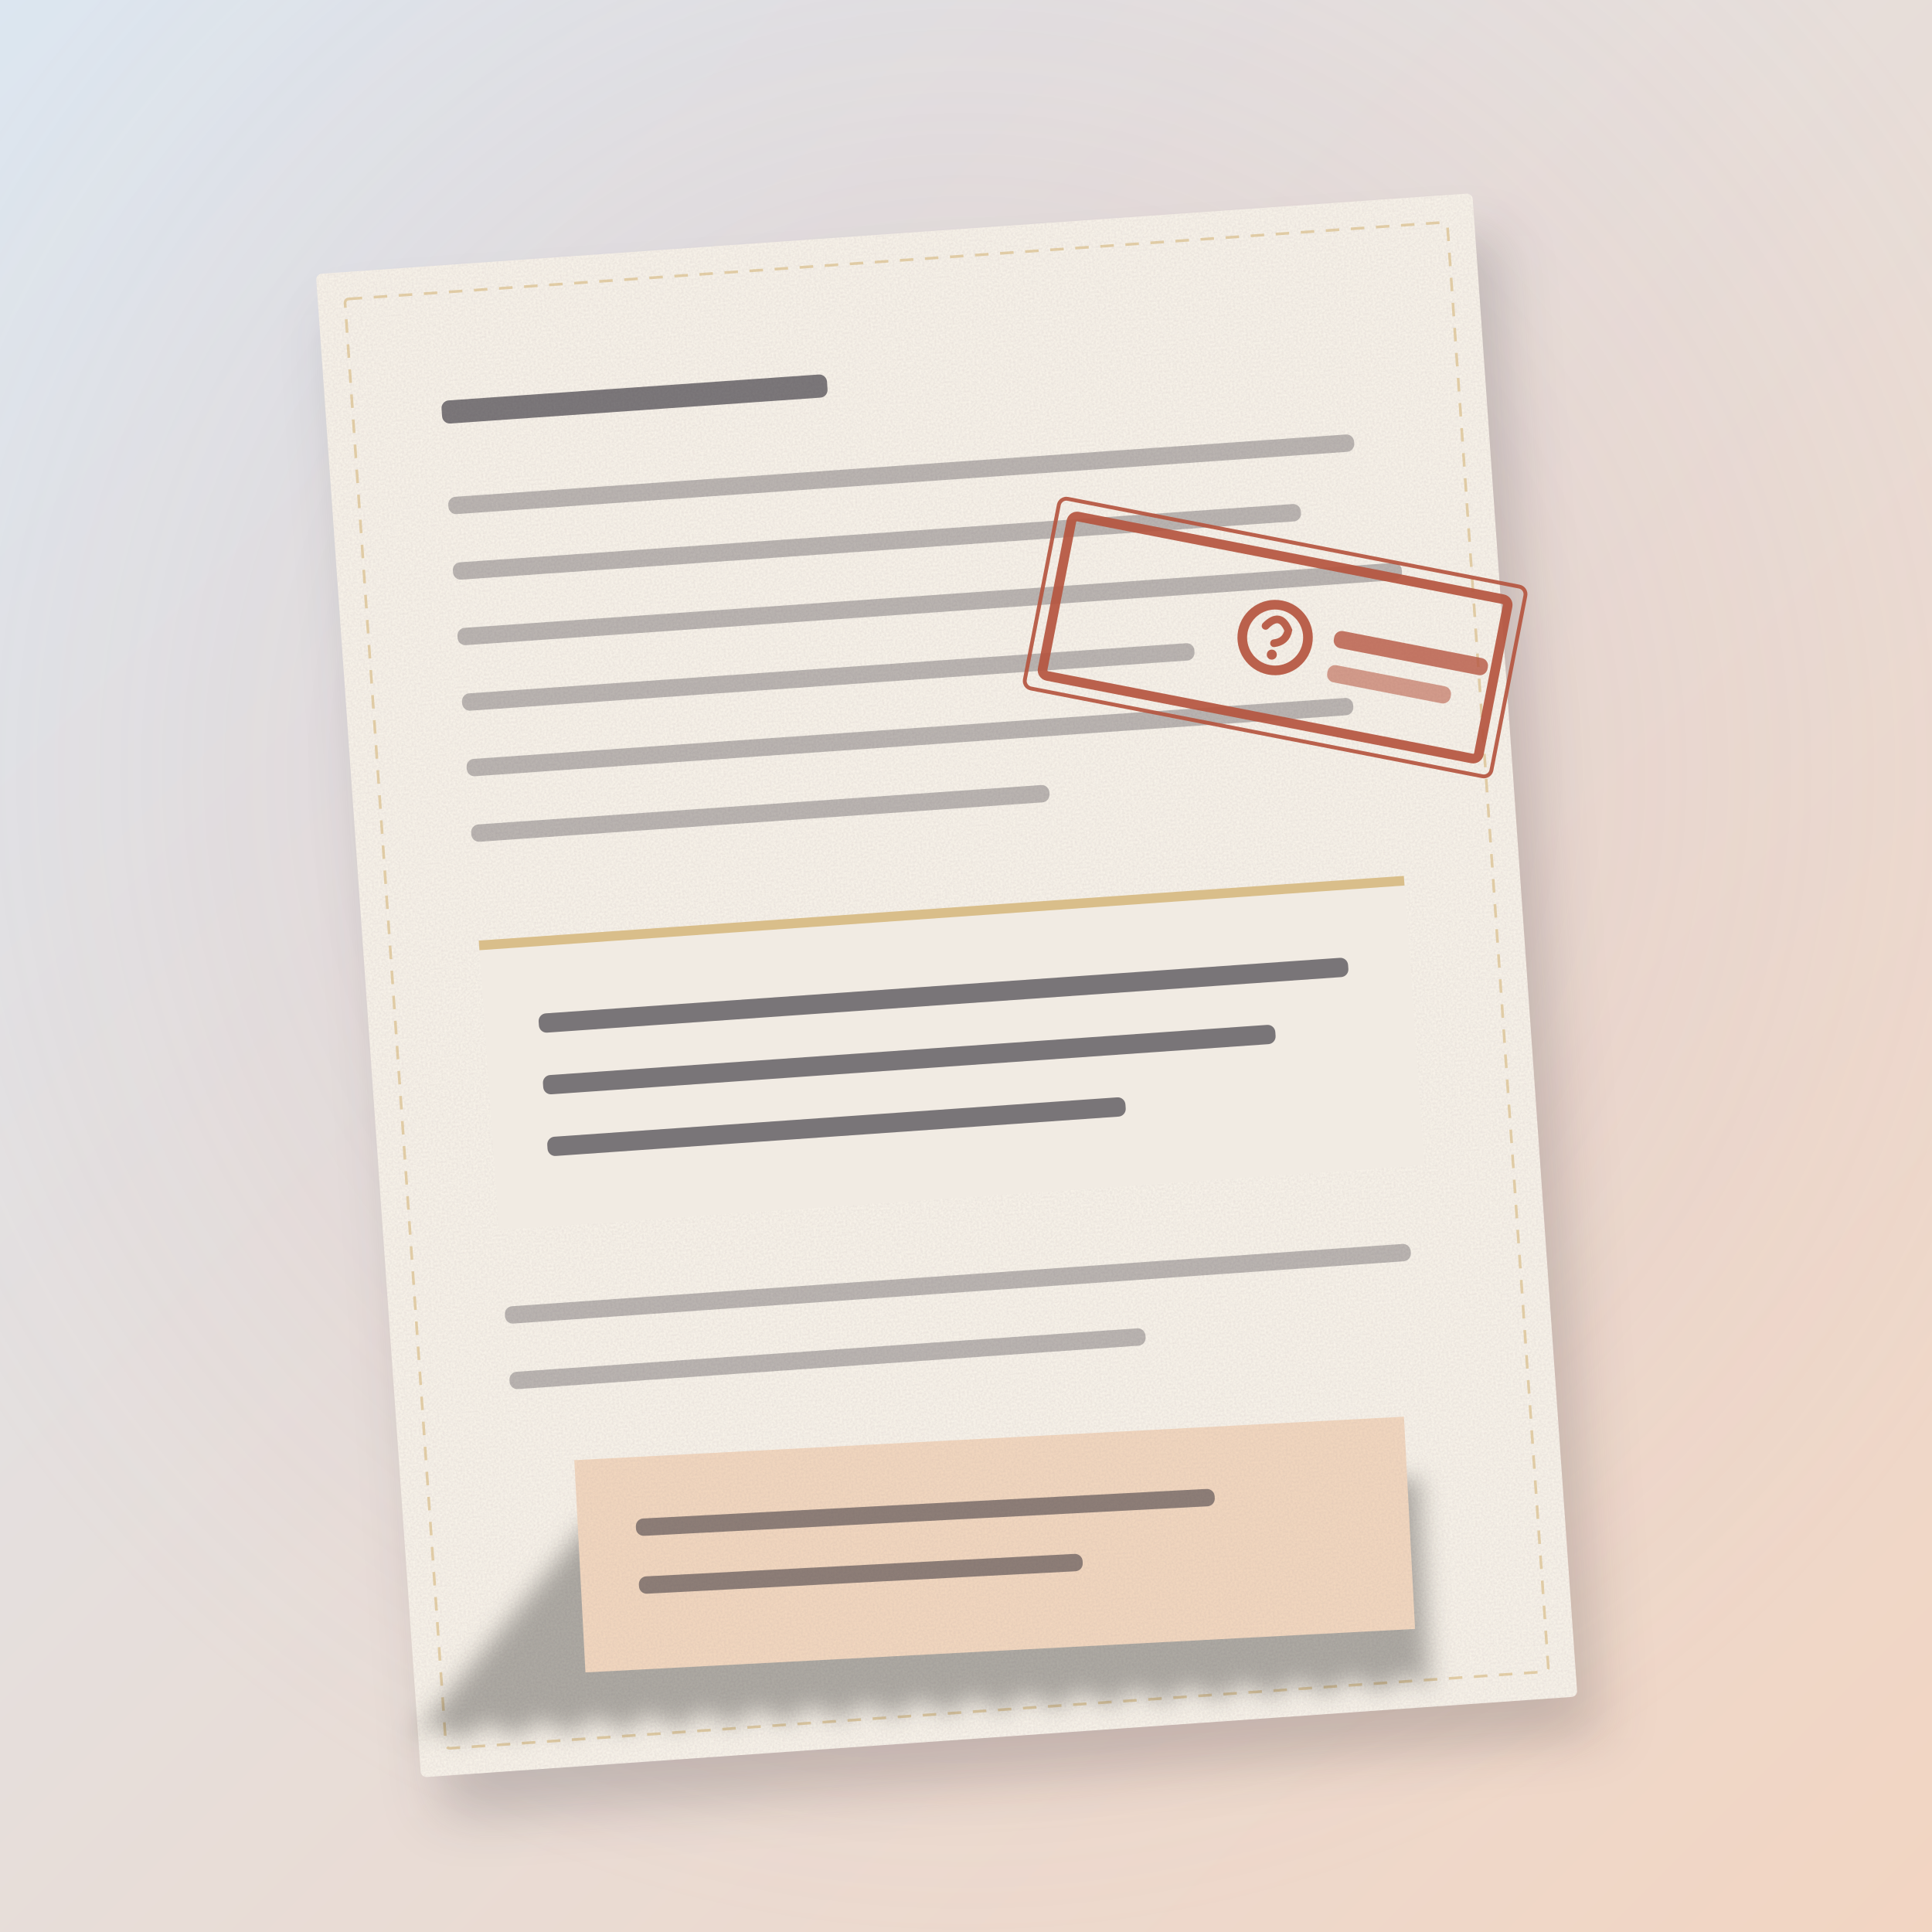
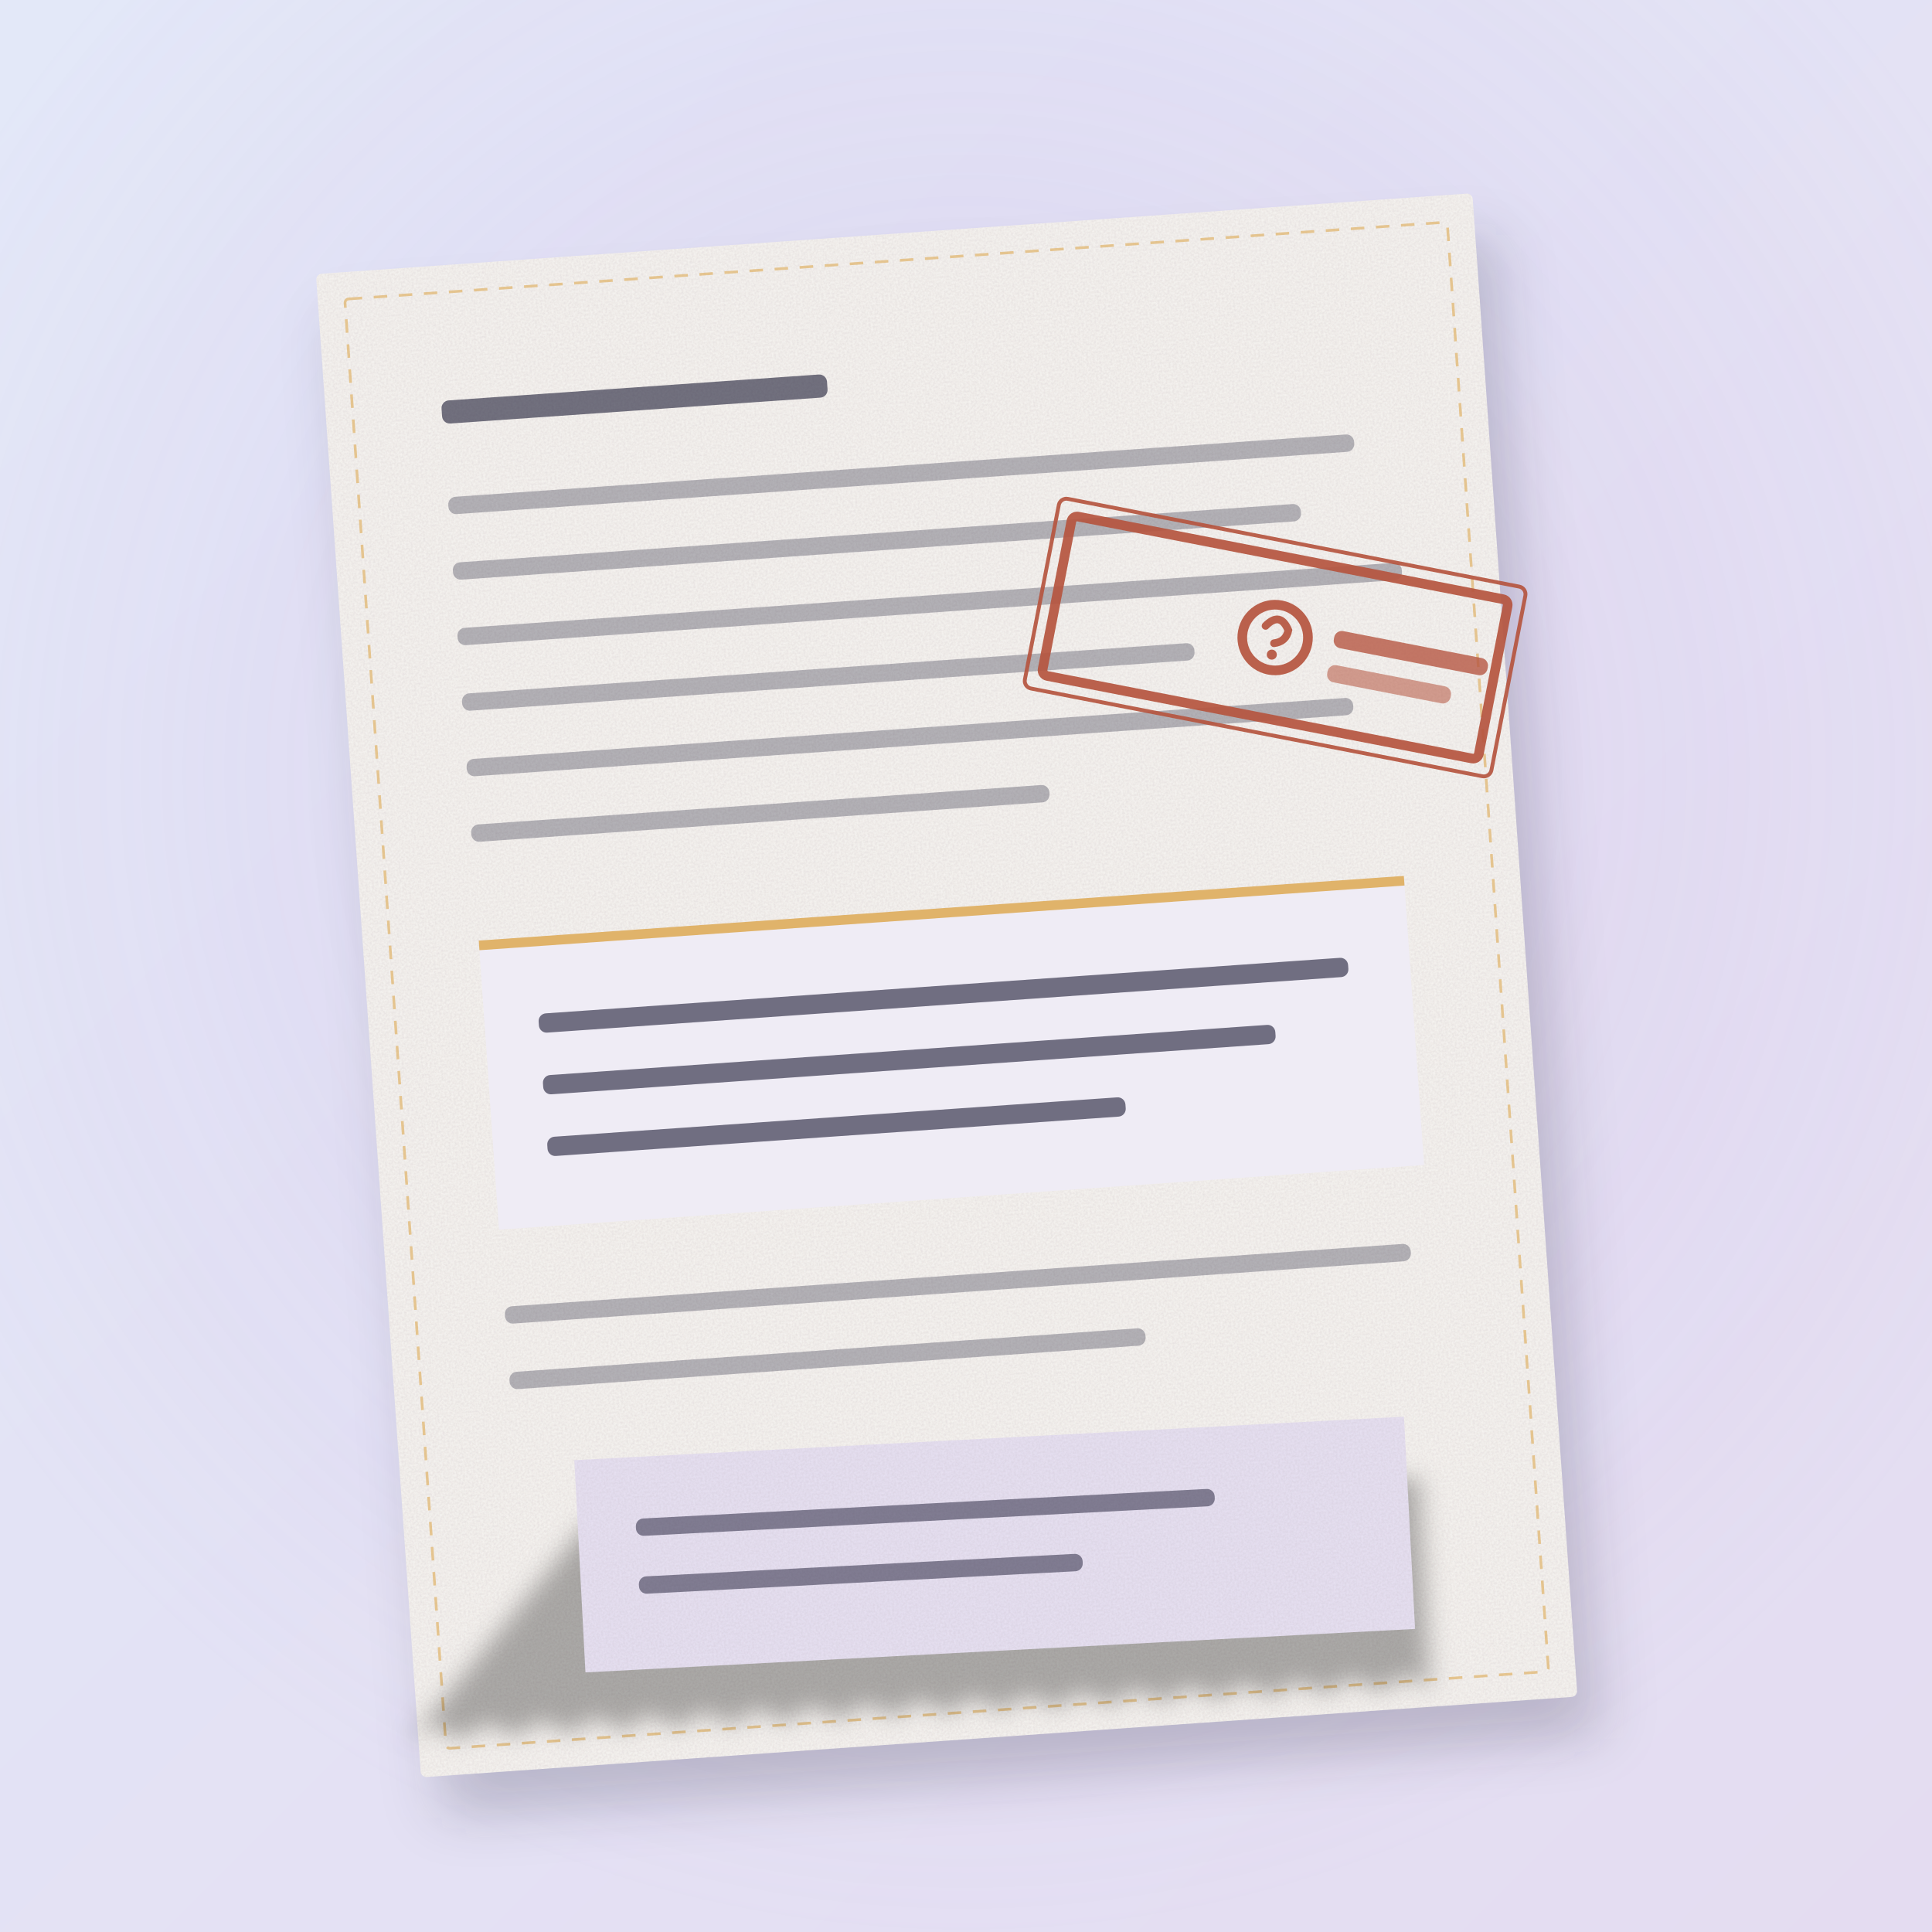
<svg xmlns="http://www.w3.org/2000/svg" width="1000" height="1000" viewBox="0 0 1000 1000">
  <defs>
    <filter id="grain" x="0" y="0" width="100%" height="100%">
      <feTurbulence type="fractalNoise" baseFrequency="0.9" numOctaves="2" seed="7" result="n" />
      <feColorMatrix in="n" type="matrix" values="0 0 0 0 0.27  0 0 0 0 0.2  0 0 0 0 0.25  0 0 0 0.5 0" result="g" />
      <feComposite in="g" in2="SourceGraphic" operator="in" />
    </filter>
    <filter id="soft" x="-20%" y="-20%" width="140%" height="150%">
      <feGaussianBlur stdDeviation="14" />
    </filter>
    <filter id="soft2" x="-20%" y="-20%" width="140%" height="150%">
      <feGaussianBlur stdDeviation="6" />
    </filter>
    <radialGradient id="brass" cx="35%" cy="30%" r="80%">
-       <stop offset="0" stop-color="#F2E6C8" />
-       <stop offset=".45" stop-color="#D9BE8A" />
-       <stop offset="1" stop-color="#B39762" />
+       <stop offset="0" stop-color="#F8E2BF" />
+       <stop offset=".45" stop-color="#E0B36A" />
+       <stop offset="1" stop-color="#B8742F" />
    </radialGradient>
    <radialGradient id="brassIn" cx="40%" cy="35%" r="75%">
-       <stop offset="0" stop-color="#EAD8AA" />
-       <stop offset=".6" stop-color="#D9BE8A" />
-       <stop offset="1" stop-color="#C7AA70" />
+       <stop offset="0" stop-color="#F1CD92" />
+       <stop offset=".6" stop-color="#E0B36A" />
+       <stop offset="1" stop-color="#CF9449" />
    </radialGradient>
    <linearGradient id="deskA" x1="0" y1="0" x2="1" y2="1">
-       <stop offset="0" stop-color="#DCE6F0" />
-       <stop offset="1" stop-color="#F2D5C2" />
+       <stop offset="0" stop-color="#E3E8F8" />
+       <stop offset="1" stop-color="#E4DCF1" />
    </linearGradient>
    <radialGradient id="glow" cx="50%" cy="40%" r="60%">
-       <stop offset="0" stop-color="#D9A9A6" stop-opacity=".22" />
-       <stop offset="1" stop-color="#D9A9A6" stop-opacity="0" />
+       <stop offset="0" stop-color="#C6A3DB" stop-opacity=".22" />
+       <stop offset="1" stop-color="#C6A3DB" stop-opacity="0" />
    </radialGradient>
    <linearGradient id="wineband" x1="0" y1="0" x2="1" y2="1">
-       <stop offset="0" stop-color="#E2A58D" />
-       <stop offset="1" stop-color="#C98578" />
+       <stop offset="0" stop-color="#B996D4" />
+       <stop offset="1" stop-color="#8F6BB8" />
    </linearGradient>
  </defs>
  <rect width="1000" height="1000" fill="url(#deskA)" />
  <rect width="1000" height="1000" fill="url(#glow)" />
  <g transform="rotate(-4 490.0 510.0)">
-     <rect x="200" y="142" width="600" height="780" rx="3" fill="#2A2630" opacity=".2" filter="url(#soft)" />
-     <rect x="190" y="120" width="600" height="780" rx="3" fill="#FBF6EC" />
-     <rect x="190" y="120" width="600" height="780" rx="3" fill="#2A2630" filter="url(#grain)" opacity=".35" />
-     <rect x="204" y="134" width="572" height="752" rx="2" fill="none" stroke="#D9BE8A" stroke-width="1.4" stroke-dasharray="7 6" opacity=".7" />
-     <rect x="190" y="120" width="600" height="14" fill="#D9BE8A" opacity=".0" />
-     <rect x="250" y="190" width="200" height="12" rx="4" fill="#2A2630" opacity="0.6" />
-     <rect x="250" y="240" width="470" height="9" rx="4" fill="#2A2630" opacity="0.3" />
-     <rect x="250" y="274" width="440" height="9" rx="4" fill="#2A2630" opacity="0.3" />
-     <rect x="250" y="308" width="490" height="9" rx="4" fill="#2A2630" opacity="0.3" />
-     <rect x="250" y="342" width="380" height="9" rx="4" fill="#2A2630" opacity="0.3" />
-     <rect x="250" y="376" width="460" height="9" rx="4" fill="#2A2630" opacity="0.3" />
-     <rect x="250" y="410" width="300" height="9" rx="4" fill="#2A2630" opacity="0.3" />
-     <rect x="250" y="470" width="480" height="150" fill="#F1EBE3" />
-     <rect x="250" y="470" width="480" height="5" fill="#D9BE8A" />
-     <rect x="278" y="510" width="420" height="10" rx="4" fill="#2A2630" opacity="0.6" />
-     <rect x="278" y="542" width="380" height="10" rx="4" fill="#2A2630" opacity="0.6" />
-     <rect x="278" y="574" width="300" height="10" rx="4" fill="#2A2630" opacity="0.6" />
-     <rect x="250" y="660" width="470" height="9" rx="4" fill="#2A2630" opacity="0.3" />
-     <rect x="250" y="694" width="330" height="9" rx="4" fill="#2A2630" opacity="0.3" />
+     <rect x="200" y="142" width="600" height="780" rx="3" fill="#1B1A33" opacity=".2" filter="url(#soft)" />
+     <rect x="190" y="120" width="600" height="780" rx="3" fill="#F8F6F2" />
+     <rect x="190" y="120" width="600" height="780" rx="3" fill="#1B1A33" filter="url(#grain)" opacity=".35" />
+     <rect x="204" y="134" width="572" height="752" rx="2" fill="none" stroke="#E0B36A" stroke-width="1.4" stroke-dasharray="7 6" opacity=".7" />
+     <rect x="190" y="120" width="600" height="14" fill="#E0B36A" opacity=".0" />
+     <rect x="250" y="190" width="200" height="12" rx="4" fill="#1B1A33" opacity="0.6" />
+     <rect x="250" y="240" width="470" height="9" rx="4" fill="#1B1A33" opacity="0.3" />
+     <rect x="250" y="274" width="440" height="9" rx="4" fill="#1B1A33" opacity="0.3" />
+     <rect x="250" y="308" width="490" height="9" rx="4" fill="#1B1A33" opacity="0.3" />
+     <rect x="250" y="342" width="380" height="9" rx="4" fill="#1B1A33" opacity="0.3" />
+     <rect x="250" y="376" width="460" height="9" rx="4" fill="#1B1A33" opacity="0.3" />
+     <rect x="250" y="410" width="300" height="9" rx="4" fill="#1B1A33" opacity="0.3" />
+     <rect x="250" y="470" width="480" height="150" fill="#EFECF5" />
+     <rect x="250" y="470" width="480" height="5" fill="#E0B36A" />
+     <rect x="278" y="510" width="420" height="10" rx="4" fill="#1B1A33" opacity="0.6" />
+     <rect x="278" y="542" width="380" height="10" rx="4" fill="#1B1A33" opacity="0.6" />
+     <rect x="278" y="574" width="300" height="10" rx="4" fill="#1B1A33" opacity="0.6" />
+     <rect x="250" y="660" width="470" height="9" rx="4" fill="#1B1A33" opacity="0.3" />
+     <rect x="250" y="694" width="330" height="9" rx="4" fill="#1B1A33" opacity="0.3" />
  </g>
  <g transform="rotate(-3 600 800)">
    <path d="M300 760 h430 v110 l-12 -9 -14 9 -14 -9 -14 9 -14 -9 -14 9 -14 -9 -14 9 -14 -9 -14 9 -14 -9 -14 9 -14 -9 -14 9 -14 -9 -14 9 -14 -9 -14 9 -14 -9 -14 9 -14 -9 -14 9 -14 -9 -14 9 -14 -9 -14 9 -14 -9 -14 9 -14 -9 -14 9 -14 -9 -14 9 -14 -9 -14 9 -14 -9 -14 9 -14 -9 -14 9 Z" fill="#000" opacity=".3" filter="url(#soft2)" transform="translate(6 12)" />
-     <rect x="300" y="740" width="430" height="110" fill="#F4D9C0" />
-     <rect x="300" y="740" width="430" height="110" fill="#2A2630" filter="url(#grain)" opacity=".3" />
-     <rect x="330" y="772" width="300" height="9" rx="4" fill="#2A2630" opacity="0.5" />
-     <rect x="330" y="802" width="230" height="9" rx="4" fill="#2A2630" opacity="0.5" />
+     <rect x="300" y="740" width="430" height="110" fill="#E8E2F3" />
+     <rect x="300" y="740" width="430" height="110" fill="#1B1A33" filter="url(#grain)" opacity=".3" />
+     <rect x="330" y="772" width="300" height="9" rx="4" fill="#1B1A33" opacity="0.5" />
+     <rect x="330" y="802" width="230" height="9" rx="4" fill="#1B1A33" opacity="0.5" />
  </g>
  <g transform="rotate(11 660 330)" opacity=".92">
    <rect x="545.0" y="288.0" width="230" height="84" rx="3" fill="none" stroke="#B5553F" stroke-width="5" />
    <rect x="537.0" y="280.0" width="246" height="100" rx="4" fill="none" stroke="#B5553F" stroke-width="2" />
    <circle cx="660" cy="330" r="17" fill="none" stroke="#B5553F" stroke-width="5" />
    <circle cx="660" cy="339" r="2.6" fill="#B5553F" />
    <path d="M654 325 q6 -9 12 0 q0 6 -6 8" fill="none" stroke="#B5553F" stroke-width="4" stroke-linecap="round" />
    <rect x="690" y="320" width="81.0" height="9" rx="4" fill="#B5553F" opacity=".85" />
    <rect x="690" y="338" width="65.0" height="9" rx="4" fill="#B5553F" opacity=".6" />
  </g>
</svg>
